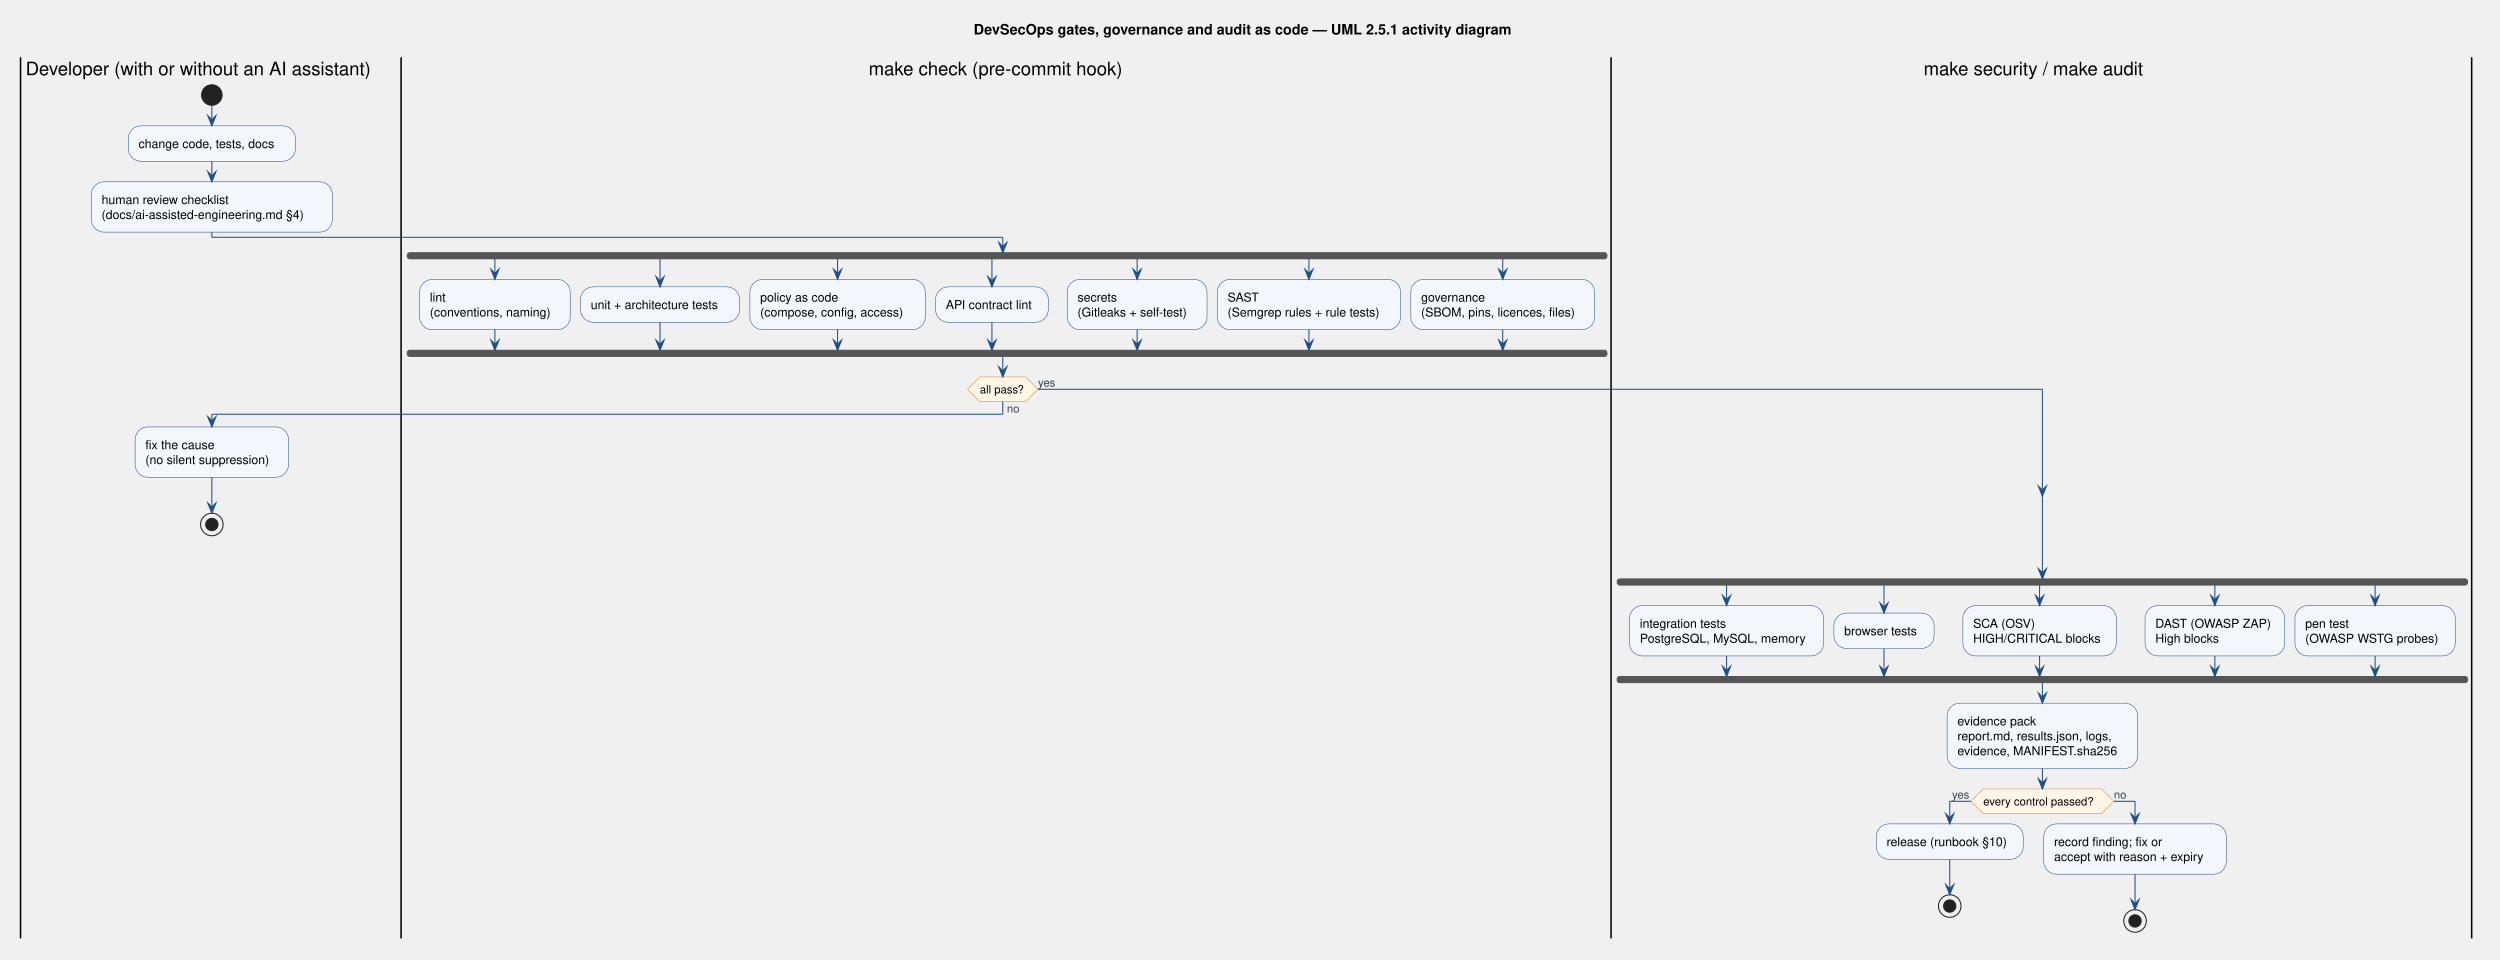
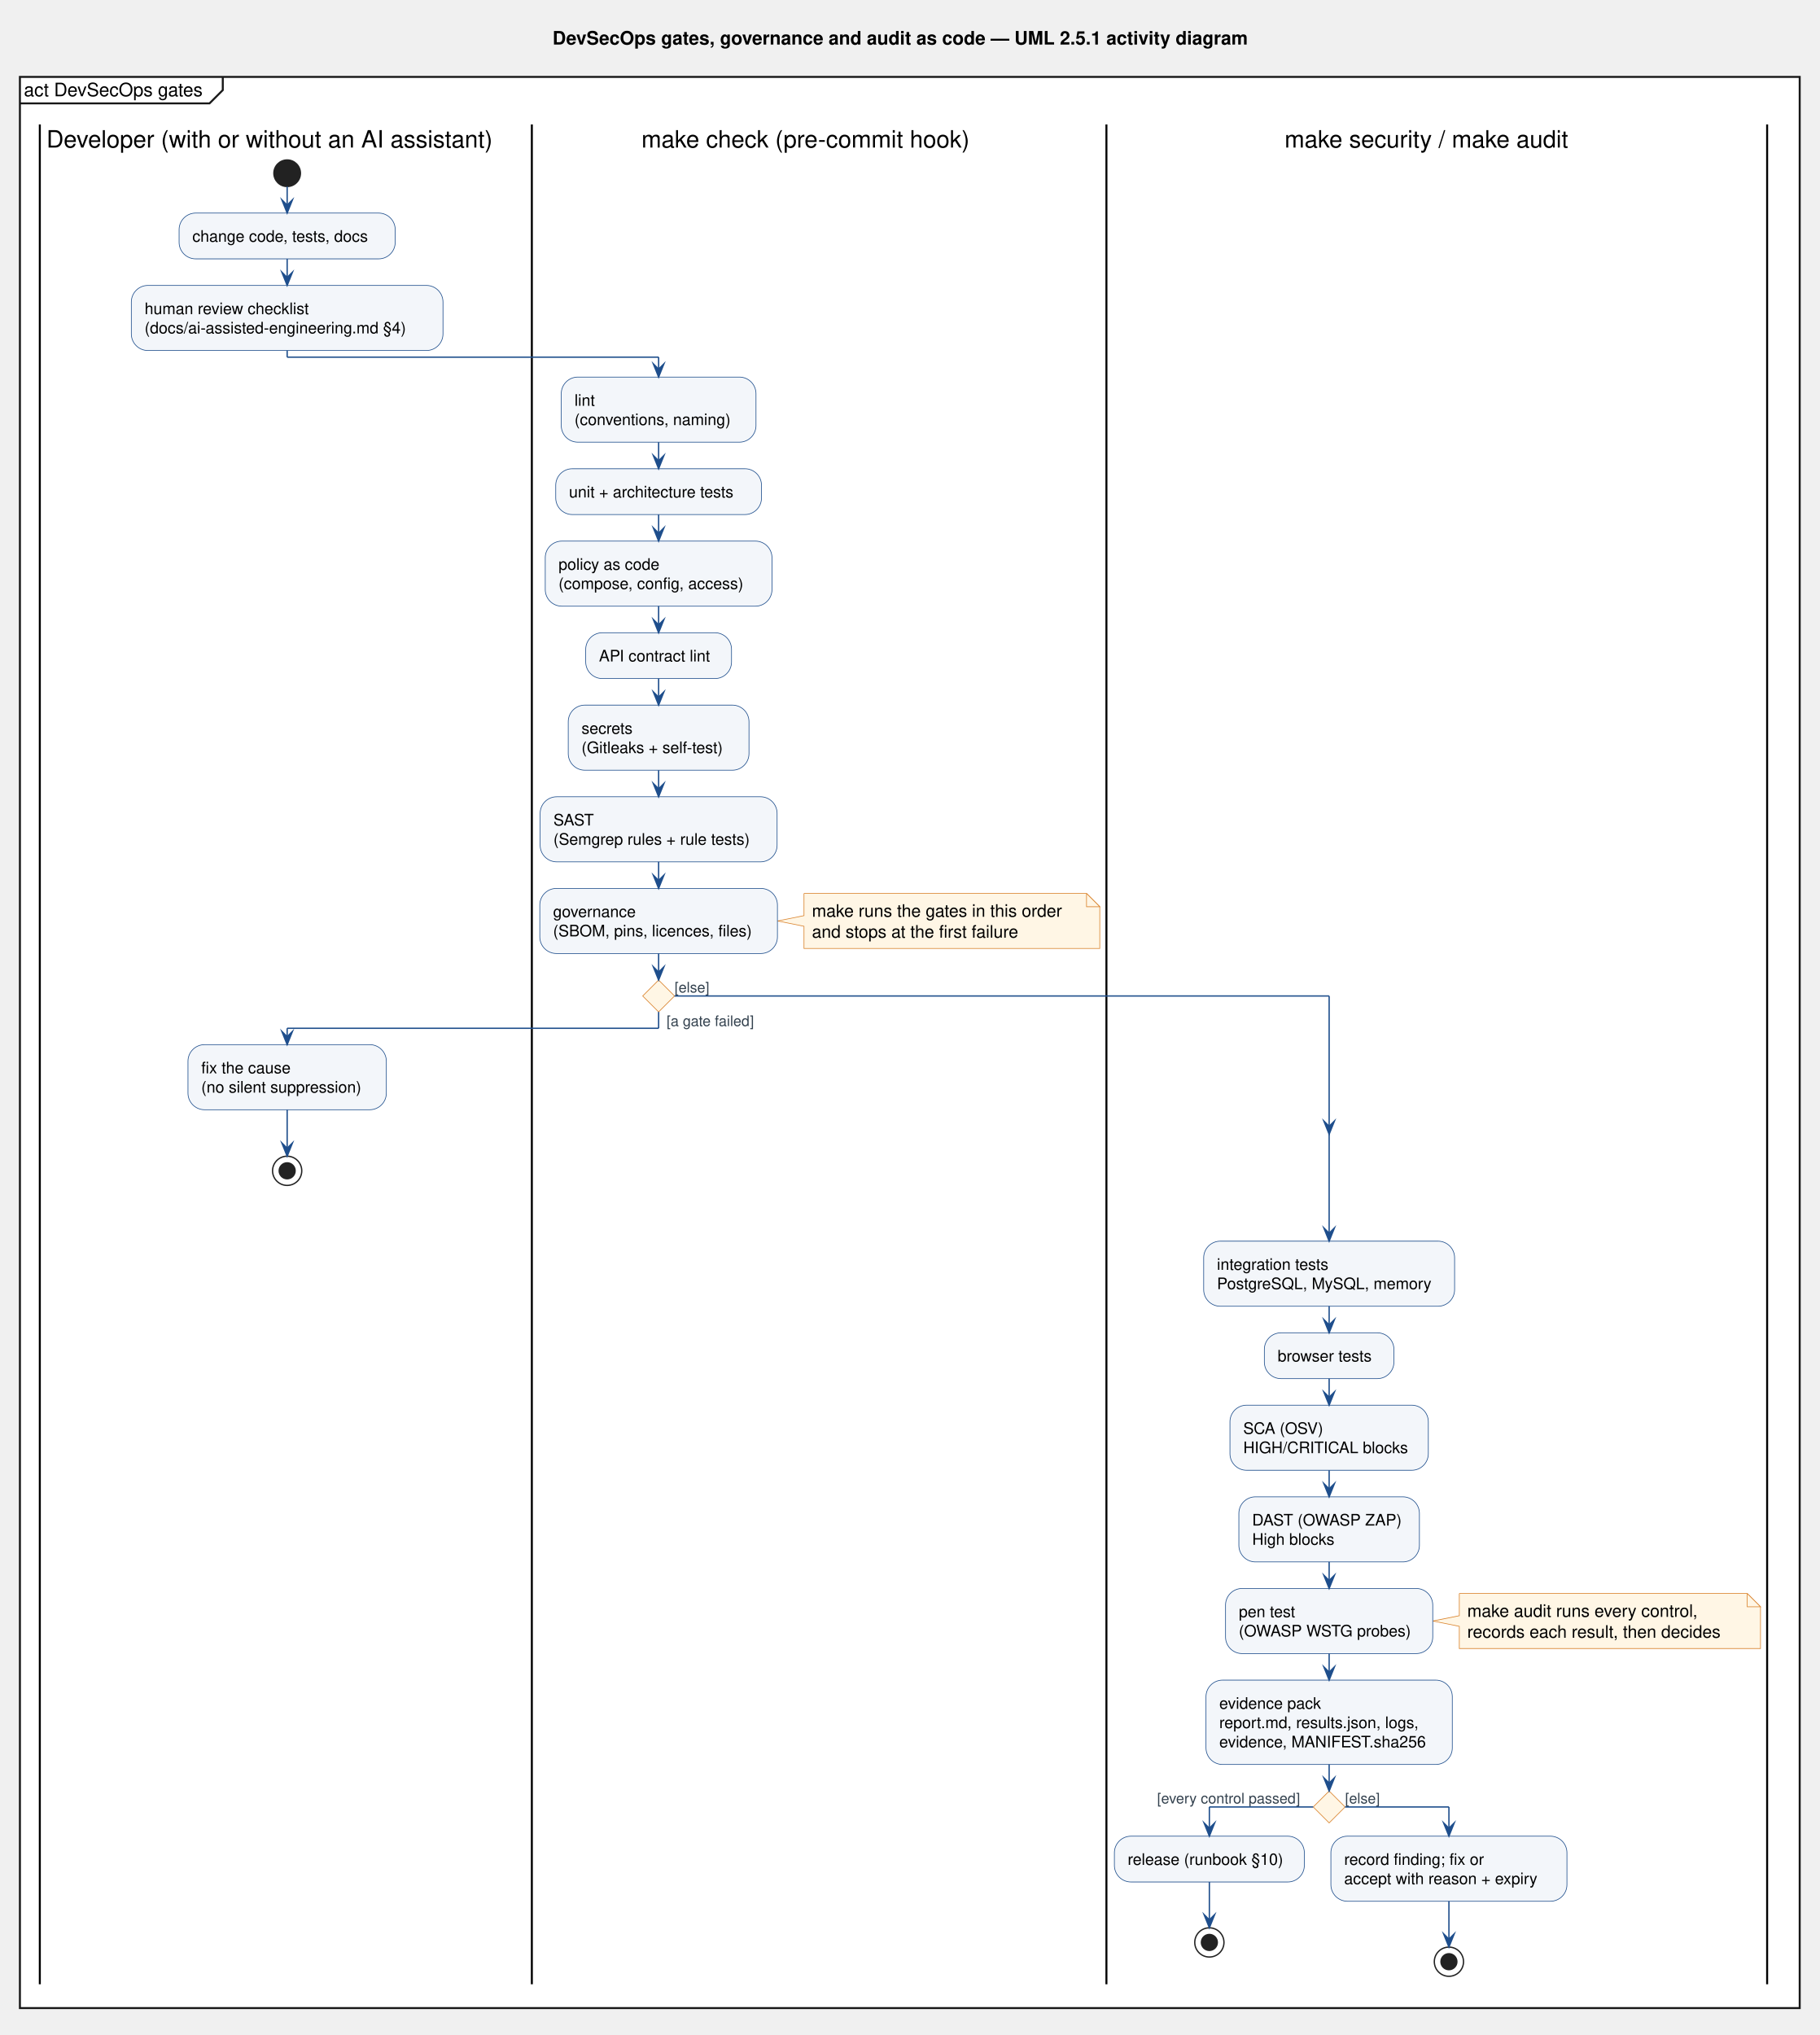
- <svg xmlns="http://www.w3.org/2000/svg" version="1.1" data-diagram-type="ACTIVITY" style="width:2435px;height:935px;background:#FFFFFF;" width="2435px" height="935px" viewBox="0 0 2435 935" zoomAndPan="magnify" preserveAspectRatio="none" contentStyleType="text/css">
+ <svg xmlns="http://www.w3.org/2000/svg" version="1.1" data-diagram-type="ACTIVITY" style="width:1371px;height:1533px;background:#FFFFFF;" width="1371px" height="1533px" viewBox="0 0 1371 1533" zoomAndPan="magnify" preserveAspectRatio="none" contentStyleType="text/css">
  <defs />
  <g font-family="sans-serif" lengthAdjust="spacing">
-     <g class="title" data-source-line="6">
-       <text x="948.326" y="33.563" fill="#000" font-size="14" textLength="537.277" font-weight="700" font-family="Helvetica">DevSecOps gates, governance and audit as code — UML 2.5.1 activity diagram</text>
+     <g class="title" data-source-line="7">
+       <text x="416.271" y="33.563" fill="#000" font-size="14" textLength="537.277" font-weight="700" font-family="Helvetica">DevSecOps gates, governance and audit as code — UML 2.5.1 activity diagram</text>
    </g>
-     <rect x="20" y="55.781" width="2388.93" height="21.779" fill="none" style="stroke:none;" />
-     <ellipse cx="206.334" cy="92.561" rx="10" ry="10" fill="#222" style="stroke:#222;stroke-width:1;" />
-     <rect x="124.926" y="122.561" width="162.816" height="34.52" fill="#F3F6FA" style="stroke:#1E4E8C;stroke-width:0.5;" rx="12.5" ry="12.5" />
-     <text x="134.926" y="144.186" fill="#000" font-size="12" textLength="142.816" font-family="Helvetica">change code, tests, docs</text>
-     <rect x="88.935" y="177.08" width="234.799" height="49.039" fill="#F3F6FA" style="stroke:#1E4E8C;stroke-width:0.5;" rx="12.5" ry="12.5" />
-     <text x="98.935" y="198.705" fill="#000" font-size="12" textLength="133.723" font-family="Helvetica">human review checklist</text>
-     <text x="98.935" y="213.225" fill="#000" font-size="12" textLength="214.799" font-family="Helvetica">(docs/ai-assisted-engineering.md §4)</text>
-     <rect x="131.611" y="415.813" width="149.445" height="49.039" fill="#F3F6FA" style="stroke:#1E4E8C;stroke-width:0.5;" rx="12.5" ry="12.5" />
-     <text x="141.611" y="437.438" fill="#000" font-size="12" textLength="72.686" font-family="Helvetica">fix the cause</text>
-     <text x="141.611" y="451.958" fill="#000" font-size="12" textLength="129.445" font-family="Helvetica">(no silent suppression)</text>
-     <ellipse cx="206.334" cy="510.852" rx="11" ry="11" fill="none" style="stroke:#222;stroke-width:1;" />
-     <ellipse cx="206.334" cy="510.852" rx="6" ry="6" fill="#222" style="stroke:#222;stroke-width:1;" />
-     <line x1="20" y1="55.781" x2="20" y2="914.008" style="stroke:#000;stroke-width:1.5;" />
-     <rect x="396.668" y="246.119" width="1168.5" height="6" fill="#555" style="stroke:#555;stroke-width:1;" rx="2.5" ry="2.5" />
-     <rect x="408.668" y="272.119" width="146.703" height="49.039" fill="#F3F6FA" style="stroke:#1E4E8C;stroke-width:0.5;" rx="12.5" ry="12.5" />
-     <text x="418.668" y="293.744" fill="#000" font-size="12" textLength="16.828" font-family="Helvetica">lint</text>
-     <text x="418.668" y="308.264" fill="#000" font-size="12" textLength="126.703" font-family="Helvetica">(conventions, naming)</text>
-     <rect x="565.371" y="279.379" width="155.023" height="34.52" fill="#F3F6FA" style="stroke:#1E4E8C;stroke-width:0.5;" rx="12.5" ry="12.5" />
-     <text x="575.371" y="301.004" fill="#000" font-size="12" textLength="135.023" font-family="Helvetica">unit + architecture tests</text>
-     <rect x="730.395" y="272.119" width="170.814" height="49.039" fill="#F3F6FA" style="stroke:#1E4E8C;stroke-width:0.5;" rx="12.5" ry="12.5" />
-     <text x="740.395" y="293.744" fill="#000" font-size="12" textLength="82.172" font-family="Helvetica">policy as code</text>
-     <text x="740.395" y="308.264" fill="#000" font-size="12" textLength="150.814" font-family="Helvetica">(compose, config, access)</text>
-     <rect x="911.209" y="279.379" width="109.848" height="34.52" fill="#F3F6FA" style="stroke:#1E4E8C;stroke-width:0.5;" rx="12.5" ry="12.5" />
-     <text x="921.209" y="301.004" fill="#000" font-size="12" textLength="89.848" font-family="Helvetica">API contract lint</text>
-     <rect x="1039.481" y="272.119" width="136.168" height="49.039" fill="#F3F6FA" style="stroke:#1E4E8C;stroke-width:0.5;" rx="12.5" ry="12.5" />
-     <text x="1049.481" y="293.744" fill="#000" font-size="12" textLength="41.959" font-family="Helvetica">secrets</text>
-     <text x="1049.481" y="308.264" fill="#000" font-size="12" textLength="116.168" font-family="Helvetica">(Gitleaks + self-test)</text>
-     <rect x="1185.649" y="272.119" width="178.502" height="49.039" fill="#F3F6FA" style="stroke:#1E4E8C;stroke-width:0.5;" rx="12.5" ry="12.5" />
-     <text x="1195.649" y="293.744" fill="#000" font-size="12" textLength="31.424" font-family="Helvetica">SAST</text>
-     <text x="1195.649" y="308.264" fill="#000" font-size="12" textLength="158.502" font-family="Helvetica">(Semgrep rules + rule tests)</text>
-     <rect x="1374.151" y="272.119" width="179.018" height="49.039" fill="#F3F6FA" style="stroke:#1E4E8C;stroke-width:0.5;" rx="12.5" ry="12.5" />
-     <text x="1384.151" y="293.744" fill="#000" font-size="12" textLength="67.582" font-family="Helvetica">governance</text>
-     <text x="1384.151" y="308.264" fill="#000" font-size="12" textLength="159.018" font-family="Helvetica">(SBOM, pins, licences, files)</text>
-     <rect x="396.668" y="341.158" width="1168.5" height="6" fill="#555" style="stroke:#555;stroke-width:1;" rx="2.5" ry="2.5" />
-     <polygon points="954.333,367.158,999.079,367.158,1011.079,379.158,999.079,391.158,954.333,391.158,942.333,379.158,954.333,367.158" fill="#FFF6E5" style="stroke:#D9822B;stroke-width:0.5;stroke-linejoin:miter;stroke-miterlimit:10;" />
-     <text x="980.706" y="401.814" fill="#33414E" font-size="11" textLength="13.095" font-family="Helvetica">no</text>
-     <text x="954.333" y="383.16" fill="#000" font-size="11" textLength="44.747" font-family="Helvetica">all pass?</text>
-     <text x="1011.079" y="376.505" fill="#33414E" font-size="11" textLength="18.401" font-family="Helvetica">yes</text>
-     <line x1="390.668" y1="55.781" x2="390.668" y2="914.008" style="stroke:#000;stroke-width:1.5;" />
-     <rect x="1575.168" y="563.852" width="828.23" height="6" fill="#555" style="stroke:#555;stroke-width:1;" rx="2.5" ry="2.5" />
-     <rect x="1587.168" y="589.852" width="189.037" height="49.039" fill="#F3F6FA" style="stroke:#1E4E8C;stroke-width:0.5;" rx="12.5" ry="12.5" />
-     <text x="1597.168" y="611.477" fill="#000" font-size="12" textLength="91.541" font-family="Helvetica">integration tests</text>
-     <text x="1597.168" y="625.997" fill="#000" font-size="12" textLength="169.037" font-family="Helvetica">PostgreSQL, MySQL, memory</text>
-     <rect x="1786.205" y="597.112" width="97.619" height="34.52" fill="#F3F6FA" style="stroke:#1E4E8C;stroke-width:0.5;" rx="12.5" ry="12.5" />
-     <text x="1796.205" y="618.737" fill="#000" font-size="12" textLength="77.619" font-family="Helvetica">browser tests</text>
-     <rect x="1911.824" y="589.852" width="149.445" height="49.039" fill="#F3F6FA" style="stroke:#1E4E8C;stroke-width:0.5;" rx="12.5" ry="12.5" />
-     <text x="1921.824" y="611.477" fill="#000" font-size="12" textLength="62.027" font-family="Helvetica">SCA (OSV)</text>
-     <text x="1921.824" y="625.997" fill="#000" font-size="12" textLength="129.445" font-family="Helvetica">HIGH/CRITICAL blocks</text>
-     <rect x="2089.27" y="589.852" width="136.021" height="49.039" fill="#F3F6FA" style="stroke:#1E4E8C;stroke-width:0.5;" rx="12.5" ry="12.5" />
-     <text x="2099.27" y="611.477" fill="#000" font-size="12" textLength="116.021" font-family="Helvetica">DAST (OWASP ZAP)</text>
-     <text x="2099.27" y="625.997" fill="#000" font-size="12" textLength="66.879" font-family="Helvetica">High blocks</text>
-     <rect x="2235.291" y="589.852" width="156.107" height="49.039" fill="#F3F6FA" style="stroke:#1E4E8C;stroke-width:0.5;" rx="12.5" ry="12.5" />
-     <text x="2245.291" y="611.477" fill="#000" font-size="12" textLength="45.99" font-family="Helvetica">pen test</text>
-     <text x="2245.291" y="625.997" fill="#000" font-size="12" textLength="136.107" font-family="Helvetica">(OWASP WSTG probes)</text>
-     <rect x="1575.168" y="658.891" width="828.23" height="6" fill="#555" style="stroke:#555;stroke-width:1;" rx="2.5" ry="2.5" />
-     <rect x="1896.499" y="684.891" width="185.568" height="63.559" fill="#F3F6FA" style="stroke:#1E4E8C;stroke-width:0.5;" rx="12.5" ry="12.5" />
-     <text x="1906.499" y="706.516" fill="#000" font-size="12" textLength="82.834" font-family="Helvetica">evidence pack</text>
-     <text x="1906.499" y="721.036" fill="#000" font-size="12" textLength="161.824" font-family="Helvetica">report.md, results.json, logs,</text>
-     <text x="1906.499" y="735.555" fill="#000" font-size="12" textLength="165.568" font-family="Helvetica">evidence, MANIFEST.sha256</text>
-     <polygon points="1931.687,768.45,2046.88,768.45,2058.88,780.45,2046.88,792.45,1931.687,792.45,1919.687,780.45,1931.687,768.45" fill="#FFF6E5" style="stroke:#D9822B;stroke-width:0.5;stroke-linejoin:miter;stroke-miterlimit:10;" />
-     <text x="1931.687" y="784.451" fill="#000" font-size="11" textLength="115.194" font-family="Helvetica">every control passed?</text>
-     <text x="1901.285" y="777.796" fill="#33414E" font-size="11" textLength="18.401" font-family="Helvetica">yes</text>
-     <text x="2058.88" y="777.796" fill="#33414E" font-size="11" textLength="13.095" font-family="Helvetica">no</text>
-     <rect x="1827.494" y="802.45" width="143.105" height="34.52" fill="#F3F6FA" style="stroke:#1E4E8C;stroke-width:0.5;" rx="12.5" ry="12.5" />
-     <text x="1837.494" y="824.075" fill="#000" font-size="12" textLength="123.105" font-family="Helvetica">release (runbook §10)</text>
-     <ellipse cx="1899.047" cy="882.489" rx="11" ry="11" fill="none" style="stroke:#222;stroke-width:1;" />
-     <ellipse cx="1899.047" cy="882.489" rx="6" ry="6" fill="#222" style="stroke:#222;stroke-width:1;" />
-     <rect x="1990.6" y="802.45" width="177.84" height="49.039" fill="#F3F6FA" style="stroke:#1E4E8C;stroke-width:0.5;" rx="12.5" ry="12.5" />
-     <text x="2000.6" y="824.075" fill="#000" font-size="12" textLength="115.928" font-family="Helvetica">record finding; fix or</text>
-     <text x="2000.6" y="838.594" fill="#000" font-size="12" textLength="157.84" font-family="Helvetica">accept with reason + expiry</text>
-     <ellipse cx="2079.52" cy="897.008" rx="11" ry="11" fill="none" style="stroke:#222;stroke-width:1;" />
-     <ellipse cx="2079.52" cy="897.008" rx="6" ry="6" fill="#222" style="stroke:#222;stroke-width:1;" />
-     <line x1="1569.168" y1="55.781" x2="1569.168" y2="914.008" style="stroke:#000;stroke-width:1.5;" />
-     <line x1="2407.399" y1="55.781" x2="2407.399" y2="914.008" style="stroke:#000;stroke-width:1.5;" />
-     <line x1="206.334" y1="102.561" x2="206.334" y2="122.561" style="stroke:#1E4E8C;stroke-width:1;" />
-     <polygon points="202.334,112.561,206.334,122.561,210.334,112.561,206.334,116.561" fill="#1E4E8C" style="stroke:#1E4E8C;stroke-width:1;stroke-linejoin:miter;stroke-miterlimit:10;" />
-     <line x1="206.334" y1="157.08" x2="206.334" y2="177.08" style="stroke:#1E4E8C;stroke-width:1;" />
-     <polygon points="202.334,167.08,206.334,177.08,210.334,167.08,206.334,171.08" fill="#1E4E8C" style="stroke:#1E4E8C;stroke-width:1;stroke-linejoin:miter;stroke-miterlimit:10;" />
-     <line x1="206.334" y1="464.852" x2="206.334" y2="499.852" style="stroke:#1E4E8C;stroke-width:1;" />
-     <polygon points="202.334,489.852,206.334,499.852,210.334,489.852,206.334,493.852" fill="#1E4E8C" style="stroke:#1E4E8C;stroke-width:1;stroke-linejoin:miter;stroke-miterlimit:10;" />
-     <line x1="482.02" y1="252.119" x2="482.02" y2="272.119" style="stroke:#1E4E8C;stroke-width:1;" />
-     <polygon points="478.02,262.119,482.02,272.119,486.02,262.119,482.02,266.119" fill="#1E4E8C" style="stroke:#1E4E8C;stroke-width:1;stroke-linejoin:miter;stroke-miterlimit:10;" />
-     <line x1="642.883" y1="252.119" x2="642.883" y2="279.379" style="stroke:#1E4E8C;stroke-width:1;" />
-     <polygon points="638.883,269.379,642.883,279.379,646.883,269.379,642.883,273.379" fill="#1E4E8C" style="stroke:#1E4E8C;stroke-width:1;stroke-linejoin:miter;stroke-miterlimit:10;" />
-     <line x1="815.802" y1="252.119" x2="815.802" y2="272.119" style="stroke:#1E4E8C;stroke-width:1;" />
-     <polygon points="811.802,262.119,815.802,272.119,819.802,262.119,815.802,266.119" fill="#1E4E8C" style="stroke:#1E4E8C;stroke-width:1;stroke-linejoin:miter;stroke-miterlimit:10;" />
-     <line x1="966.133" y1="252.119" x2="966.133" y2="279.379" style="stroke:#1E4E8C;stroke-width:1;" />
-     <polygon points="962.133,269.379,966.133,279.379,970.133,269.379,966.133,273.379" fill="#1E4E8C" style="stroke:#1E4E8C;stroke-width:1;stroke-linejoin:miter;stroke-miterlimit:10;" />
-     <line x1="1107.565" y1="252.119" x2="1107.565" y2="272.119" style="stroke:#1E4E8C;stroke-width:1;" />
-     <polygon points="1103.565,262.119,1107.565,272.119,1111.565,262.119,1107.565,266.119" fill="#1E4E8C" style="stroke:#1E4E8C;stroke-width:1;stroke-linejoin:miter;stroke-miterlimit:10;" />
-     <line x1="1274.9" y1="252.119" x2="1274.9" y2="272.119" style="stroke:#1E4E8C;stroke-width:1;" />
-     <polygon points="1270.9,262.119,1274.9,272.119,1278.9,262.119,1274.9,266.119" fill="#1E4E8C" style="stroke:#1E4E8C;stroke-width:1;stroke-linejoin:miter;stroke-miterlimit:10;" />
-     <line x1="1463.659" y1="252.119" x2="1463.659" y2="272.119" style="stroke:#1E4E8C;stroke-width:1;" />
-     <polygon points="1459.659,262.119,1463.659,272.119,1467.659,262.119,1463.659,266.119" fill="#1E4E8C" style="stroke:#1E4E8C;stroke-width:1;stroke-linejoin:miter;stroke-miterlimit:10;" />
-     <line x1="482.02" y1="321.158" x2="482.02" y2="341.158" style="stroke:#1E4E8C;stroke-width:1;" />
-     <polygon points="478.02,331.158,482.02,341.158,486.02,331.158,482.02,335.158" fill="#1E4E8C" style="stroke:#1E4E8C;stroke-width:1;stroke-linejoin:miter;stroke-miterlimit:10;" />
-     <line x1="642.883" y1="313.898" x2="642.883" y2="341.158" style="stroke:#1E4E8C;stroke-width:1;" />
-     <polygon points="638.883,331.158,642.883,341.158,646.883,331.158,642.883,335.158" fill="#1E4E8C" style="stroke:#1E4E8C;stroke-width:1;stroke-linejoin:miter;stroke-miterlimit:10;" />
-     <line x1="815.802" y1="321.158" x2="815.802" y2="341.158" style="stroke:#1E4E8C;stroke-width:1;" />
-     <polygon points="811.802,331.158,815.802,341.158,819.802,331.158,815.802,335.158" fill="#1E4E8C" style="stroke:#1E4E8C;stroke-width:1;stroke-linejoin:miter;stroke-miterlimit:10;" />
-     <line x1="966.133" y1="313.898" x2="966.133" y2="341.158" style="stroke:#1E4E8C;stroke-width:1;" />
-     <polygon points="962.133,331.158,966.133,341.158,970.133,331.158,966.133,335.158" fill="#1E4E8C" style="stroke:#1E4E8C;stroke-width:1;stroke-linejoin:miter;stroke-miterlimit:10;" />
-     <line x1="1107.565" y1="321.158" x2="1107.565" y2="341.158" style="stroke:#1E4E8C;stroke-width:1;" />
-     <polygon points="1103.565,331.158,1107.565,341.158,1111.565,331.158,1107.565,335.158" fill="#1E4E8C" style="stroke:#1E4E8C;stroke-width:1;stroke-linejoin:miter;stroke-miterlimit:10;" />
-     <line x1="1274.9" y1="321.158" x2="1274.9" y2="341.158" style="stroke:#1E4E8C;stroke-width:1;" />
-     <polygon points="1270.9,331.158,1274.9,341.158,1278.9,331.158,1274.9,335.158" fill="#1E4E8C" style="stroke:#1E4E8C;stroke-width:1;stroke-linejoin:miter;stroke-miterlimit:10;" />
-     <line x1="1463.659" y1="321.158" x2="1463.659" y2="341.158" style="stroke:#1E4E8C;stroke-width:1;" />
-     <polygon points="1459.659,331.158,1463.659,341.158,1467.659,331.158,1463.659,335.158" fill="#1E4E8C" style="stroke:#1E4E8C;stroke-width:1;stroke-linejoin:miter;stroke-miterlimit:10;" />
-     <line x1="1011.079" y1="379.158" x2="1989.283" y2="379.158" style="stroke:#1E4E8C;stroke-width:1;" />
-     <polygon points="1985.283,473.333,1989.283,483.333,1993.283,473.333,1989.283,477.333" fill="#1E4E8C" style="stroke:#1E4E8C;stroke-width:1;stroke-linejoin:miter;stroke-miterlimit:10;" />
-     <line x1="1989.283" y1="379.158" x2="1989.283" y2="563.852" style="stroke:#1E4E8C;stroke-width:1;" />
-     <polygon points="1985.283,553.852,1989.283,563.852,1993.283,553.852,1989.283,557.852" fill="#1E4E8C" style="stroke:#1E4E8C;stroke-width:1;stroke-linejoin:miter;stroke-miterlimit:10;" />
-     <line x1="976.706" y1="347.158" x2="976.706" y2="367.158" style="stroke:#1E4E8C;stroke-width:1;" />
-     <polygon points="972.706,357.158,976.706,367.158,980.706,357.158,976.706,361.158" fill="#1E4E8C" style="stroke:#1E4E8C;stroke-width:1;stroke-linejoin:miter;stroke-miterlimit:10;" />
-     <line x1="1681.687" y1="569.852" x2="1681.687" y2="589.852" style="stroke:#1E4E8C;stroke-width:1;" />
-     <polygon points="1677.687,579.852,1681.687,589.852,1685.687,579.852,1681.687,583.852" fill="#1E4E8C" style="stroke:#1E4E8C;stroke-width:1;stroke-linejoin:miter;stroke-miterlimit:10;" />
-     <line x1="1835.015" y1="569.852" x2="1835.015" y2="597.112" style="stroke:#1E4E8C;stroke-width:1;" />
-     <polygon points="1831.015,587.112,1835.015,597.112,1839.015,587.112,1835.015,591.112" fill="#1E4E8C" style="stroke:#1E4E8C;stroke-width:1;stroke-linejoin:miter;stroke-miterlimit:10;" />
-     <line x1="1986.547" y1="569.852" x2="1986.547" y2="589.852" style="stroke:#1E4E8C;stroke-width:1;" />
-     <polygon points="1982.547,579.852,1986.547,589.852,1990.547,579.852,1986.547,583.852" fill="#1E4E8C" style="stroke:#1E4E8C;stroke-width:1;stroke-linejoin:miter;stroke-miterlimit:10;" />
-     <line x1="2157.281" y1="569.852" x2="2157.281" y2="589.852" style="stroke:#1E4E8C;stroke-width:1;" />
-     <polygon points="2153.281,579.852,2157.281,589.852,2161.281,579.852,2157.281,583.852" fill="#1E4E8C" style="stroke:#1E4E8C;stroke-width:1;stroke-linejoin:miter;stroke-miterlimit:10;" />
-     <line x1="2313.345" y1="569.852" x2="2313.345" y2="589.852" style="stroke:#1E4E8C;stroke-width:1;" />
-     <polygon points="2309.345,579.852,2313.345,589.852,2317.345,579.852,2313.345,583.852" fill="#1E4E8C" style="stroke:#1E4E8C;stroke-width:1;stroke-linejoin:miter;stroke-miterlimit:10;" />
-     <line x1="1681.687" y1="638.891" x2="1681.687" y2="658.891" style="stroke:#1E4E8C;stroke-width:1;" />
-     <polygon points="1677.687,648.891,1681.687,658.891,1685.687,648.891,1681.687,652.891" fill="#1E4E8C" style="stroke:#1E4E8C;stroke-width:1;stroke-linejoin:miter;stroke-miterlimit:10;" />
-     <line x1="1835.015" y1="631.631" x2="1835.015" y2="658.891" style="stroke:#1E4E8C;stroke-width:1;" />
-     <polygon points="1831.015,648.891,1835.015,658.891,1839.015,648.891,1835.015,652.891" fill="#1E4E8C" style="stroke:#1E4E8C;stroke-width:1;stroke-linejoin:miter;stroke-miterlimit:10;" />
-     <line x1="1986.547" y1="638.891" x2="1986.547" y2="658.891" style="stroke:#1E4E8C;stroke-width:1;" />
-     <polygon points="1982.547,648.891,1986.547,658.891,1990.547,648.891,1986.547,652.891" fill="#1E4E8C" style="stroke:#1E4E8C;stroke-width:1;stroke-linejoin:miter;stroke-miterlimit:10;" />
-     <line x1="2157.281" y1="638.891" x2="2157.281" y2="658.891" style="stroke:#1E4E8C;stroke-width:1;" />
-     <polygon points="2153.281,648.891,2157.281,658.891,2161.281,648.891,2157.281,652.891" fill="#1E4E8C" style="stroke:#1E4E8C;stroke-width:1;stroke-linejoin:miter;stroke-miterlimit:10;" />
-     <line x1="2313.345" y1="638.891" x2="2313.345" y2="658.891" style="stroke:#1E4E8C;stroke-width:1;" />
-     <polygon points="2309.345,648.891,2313.345,658.891,2317.345,648.891,2313.345,652.891" fill="#1E4E8C" style="stroke:#1E4E8C;stroke-width:1;stroke-linejoin:miter;stroke-miterlimit:10;" />
-     <line x1="1989.283" y1="664.891" x2="1989.283" y2="684.891" style="stroke:#1E4E8C;stroke-width:1;" />
-     <polygon points="1985.283,674.891,1989.283,684.891,1993.283,674.891,1989.283,678.891" fill="#1E4E8C" style="stroke:#1E4E8C;stroke-width:1;stroke-linejoin:miter;stroke-miterlimit:10;" />
-     <line x1="1899.047" y1="836.969" x2="1899.047" y2="871.489" style="stroke:#1E4E8C;stroke-width:1;" />
-     <polygon points="1895.047,861.489,1899.047,871.489,1903.047,861.489,1899.047,865.489" fill="#1E4E8C" style="stroke:#1E4E8C;stroke-width:1;stroke-linejoin:miter;stroke-miterlimit:10;" />
-     <line x1="2079.52" y1="851.489" x2="2079.52" y2="886.008" style="stroke:#1E4E8C;stroke-width:1;" />
-     <polygon points="2075.52,876.008,2079.52,886.008,2083.52,876.008,2079.52,880.008" fill="#1E4E8C" style="stroke:#1E4E8C;stroke-width:1;stroke-linejoin:miter;stroke-miterlimit:10;" />
-     <line x1="1919.687" y1="780.45" x2="1899.047" y2="780.45" style="stroke:#1E4E8C;stroke-width:1;" />
-     <line x1="1899.047" y1="780.45" x2="1899.047" y2="802.45" style="stroke:#1E4E8C;stroke-width:1;" />
-     <polygon points="1895.047,792.45,1899.047,802.45,1903.047,792.45,1899.047,796.45" fill="#1E4E8C" style="stroke:#1E4E8C;stroke-width:1;stroke-linejoin:miter;stroke-miterlimit:10;" />
-     <line x1="2058.88" y1="780.45" x2="2079.52" y2="780.45" style="stroke:#1E4E8C;stroke-width:1;" />
-     <line x1="2079.52" y1="780.45" x2="2079.52" y2="802.45" style="stroke:#1E4E8C;stroke-width:1;" />
-     <polygon points="2075.52,792.45,2079.52,802.45,2083.52,792.45,2079.52,796.45" fill="#1E4E8C" style="stroke:#1E4E8C;stroke-width:1;stroke-linejoin:miter;stroke-miterlimit:10;" />
-     <line x1="1989.283" y1="748.45" x2="1989.283" y2="768.45" style="stroke:#1E4E8C;stroke-width:1;" />
-     <polygon points="1985.283,758.45,1989.283,768.45,1993.283,758.45,1989.283,762.45" fill="#1E4E8C" style="stroke:#1E4E8C;stroke-width:1;stroke-linejoin:miter;stroke-miterlimit:10;" />
-     <line x1="206.334" y1="226.119" x2="206.334" y2="231.119" style="stroke:#1E4E8C;stroke-width:1;" />
-     <line x1="206.334" y1="231.119" x2="976.706" y2="231.119" style="stroke:#1E4E8C;stroke-width:1;" />
-     <line x1="976.706" y1="231.119" x2="976.706" y2="246.119" style="stroke:#1E4E8C;stroke-width:1;" />
-     <polygon points="972.706,236.119,976.706,246.119,980.706,236.119,976.706,240.119" fill="#1E4E8C" style="stroke:#1E4E8C;stroke-width:1;stroke-linejoin:miter;stroke-miterlimit:10;" />
-     <line x1="976.706" y1="391.158" x2="976.706" y2="403.486" style="stroke:#1E4E8C;stroke-width:1;" />
-     <line x1="976.706" y1="403.486" x2="206.334" y2="403.486" style="stroke:#1E4E8C;stroke-width:1;" />
-     <line x1="206.334" y1="403.486" x2="206.334" y2="415.813" style="stroke:#1E4E8C;stroke-width:1;" />
-     <polygon points="202.334,405.813,206.334,415.813,210.334,405.813,206.334,409.813" fill="#1E4E8C" style="stroke:#1E4E8C;stroke-width:1;stroke-linejoin:miter;stroke-miterlimit:10;" />
-     <text x="25" y="73.219" fill="#000" font-size="18" textLength="360.668" font-family="Helvetica">Developer (with or without an AI assistant)</text>
-     <text x="846.074" y="73.219" fill="#000" font-size="18" textLength="267.688" font-family="Helvetica">make check (pre-commit hook)</text>
-     <text x="1873.626" y="73.219" fill="#000" font-size="18" textLength="229.315" font-family="Helvetica">make security / make audit</text>
+     <rect x="15" y="57.939" width="1340.82" height="1454.78" fill="#FFF" style="stroke:#181818;stroke-width:1.5;" />
+     <path d="M167.837,57.939 L167.837,67.879 L157.837,77.879 L15,77.879" style="stroke:#181818;stroke-width:1.5;" fill="none" />
+     <text x="18" y="72.502" fill="#000" font-size="14" textLength="142.837" font-family="Helvetica">act DevSecOps gates</text>
+     <rect x="30" y="93.721" width="1302.82" height="21.779" fill="none" style="stroke:none;" />
+     <ellipse cx="216.334" cy="130.5" rx="10" ry="10" fill="#222" style="stroke:#222;stroke-width:1;" />
+     <rect x="134.926" y="160.5" width="162.816" height="34.52" fill="#F3F6FA" style="stroke:#1E4E8C;stroke-width:0.5;" rx="12.5" ry="12.5" />
+     <text x="144.926" y="182.125" fill="#000" font-size="12" textLength="142.816" font-family="Helvetica">change code, tests, docs</text>
+     <rect x="98.935" y="215.02" width="234.799" height="49.039" fill="#F3F6FA" style="stroke:#1E4E8C;stroke-width:0.5;" rx="12.5" ry="12.5" />
+     <text x="108.935" y="236.645" fill="#000" font-size="12" textLength="133.723" font-family="Helvetica">human review checklist</text>
+     <text x="108.935" y="251.164" fill="#000" font-size="12" textLength="214.799" font-family="Helvetica">(docs/ai-assisted-engineering.md §4)</text>
+     <rect x="141.611" y="786.948" width="149.445" height="49.039" fill="#F3F6FA" style="stroke:#1E4E8C;stroke-width:0.5;" rx="12.5" ry="12.5" />
+     <text x="151.611" y="808.573" fill="#000" font-size="12" textLength="72.686" font-family="Helvetica">fix the cause</text>
+     <text x="151.611" y="823.092" fill="#000" font-size="12" textLength="129.445" font-family="Helvetica">(no silent suppression)</text>
+     <ellipse cx="216.334" cy="881.987" rx="11" ry="11" fill="none" style="stroke:#222;stroke-width:1;" />
+     <ellipse cx="216.334" cy="881.987" rx="6" ry="6" fill="#222" style="stroke:#222;stroke-width:1;" />
+     <line x1="30" y1="93.721" x2="30" y2="1494.78" style="stroke:#000;stroke-width:1.5;" />
+     <rect x="422.825" y="284.059" width="146.703" height="49.039" fill="#F3F6FA" style="stroke:#1E4E8C;stroke-width:0.5;" rx="12.5" ry="12.5" />
+     <text x="432.825" y="305.684" fill="#000" font-size="12" textLength="16.828" font-family="Helvetica">lint</text>
+     <text x="432.825" y="320.203" fill="#000" font-size="12" textLength="126.703" font-family="Helvetica">(conventions, naming)</text>
+     <rect x="418.665" y="353.098" width="155.023" height="34.52" fill="#F3F6FA" style="stroke:#1E4E8C;stroke-width:0.5;" rx="12.5" ry="12.5" />
+     <text x="428.665" y="374.723" fill="#000" font-size="12" textLength="135.023" font-family="Helvetica">unit + architecture tests</text>
+     <rect x="410.77" y="407.617" width="170.814" height="49.039" fill="#F3F6FA" style="stroke:#1E4E8C;stroke-width:0.5;" rx="12.5" ry="12.5" />
+     <text x="420.77" y="429.242" fill="#000" font-size="12" textLength="82.172" font-family="Helvetica">policy as code</text>
+     <text x="420.77" y="443.762" fill="#000" font-size="12" textLength="150.814" font-family="Helvetica">(compose, config, access)</text>
+     <rect x="441.253" y="476.656" width="109.848" height="34.52" fill="#F3F6FA" style="stroke:#1E4E8C;stroke-width:0.5;" rx="12.5" ry="12.5" />
+     <text x="451.253" y="498.281" fill="#000" font-size="12" textLength="89.848" font-family="Helvetica">API contract lint</text>
+     <rect x="428.093" y="531.176" width="136.168" height="49.039" fill="#F3F6FA" style="stroke:#1E4E8C;stroke-width:0.5;" rx="12.5" ry="12.5" />
+     <text x="438.093" y="552.801" fill="#000" font-size="12" textLength="41.959" font-family="Helvetica">secrets</text>
+     <text x="438.093" y="567.32" fill="#000" font-size="12" textLength="116.168" font-family="Helvetica">(Gitleaks + self-test)</text>
+     <rect x="406.926" y="600.215" width="178.502" height="49.039" fill="#F3F6FA" style="stroke:#1E4E8C;stroke-width:0.5;" rx="12.5" ry="12.5" />
+     <text x="416.926" y="621.84" fill="#000" font-size="12" textLength="31.424" font-family="Helvetica">SAST</text>
+     <text x="416.926" y="636.359" fill="#000" font-size="12" textLength="158.502" font-family="Helvetica">(Semgrep rules + rule tests)</text>
+     <path d="M605.686,673.044 L605.686,689.773 L585.686,693.773 L605.686,697.773 L605.686,714.503 A0,0 0 0 0 605.686,714.503 L828.535,714.503 A0,0 0 0 0 828.535,714.503 L828.535,683.044 L818.535,673.044 L605.686,673.044 A0,0 0 0 0 605.686,673.044" style="stroke:#D9822B;stroke-width:0.5;" fill="#FFF6E5" />
+     <path d="M818.535,673.044 L818.535,683.044 L828.535,683.044 L818.535,673.044" style="stroke:#D9822B;stroke-width:0.5;" fill="#FFF6E5" />
+     <text x="611.686" y="690.638" fill="#000" font-size="13" textLength="201.849" font-family="Helvetica">make runs the gates in this order</text>
+     <text x="611.686" y="706.367" fill="#000" font-size="13" textLength="168.562" font-family="Helvetica">and stops at the first failure</text>
+     <rect x="406.668" y="669.254" width="179.018" height="49.039" fill="#F3F6FA" style="stroke:#1E4E8C;stroke-width:0.5;" rx="12.5" ry="12.5" />
+     <text x="416.668" y="690.879" fill="#000" font-size="12" textLength="67.582" font-family="Helvetica">governance</text>
+     <text x="416.668" y="705.398" fill="#000" font-size="12" textLength="159.018" font-family="Helvetica">(SBOM, pins, licences, files)</text>
+     <polygon points="496.177,738.293,508.177,750.293,496.177,762.293,484.177,750.293,496.177,738.293" fill="#FFF6E5" style="stroke:#D9822B;stroke-width:0.5;stroke-linejoin:miter;stroke-miterlimit:10;" />
+     <text x="502.177" y="772.949" fill="#33414E" font-size="11" textLength="72.048" font-family="Helvetica">[a gate failed]</text>
+     <text x="508.177" y="747.64" fill="#33414E" font-size="11" textLength="29.321" font-family="Helvetica">[else]</text>
+     <line x1="400.668" y1="93.721" x2="400.668" y2="1494.78" style="stroke:#000;stroke-width:1.5;" />
+     <rect x="906.805" y="934.987" width="189.037" height="49.039" fill="#F3F6FA" style="stroke:#1E4E8C;stroke-width:0.5;" rx="12.5" ry="12.5" />
+     <text x="916.805" y="956.612" fill="#000" font-size="12" textLength="91.541" font-family="Helvetica">integration tests</text>
+     <text x="916.805" y="971.131" fill="#000" font-size="12" textLength="169.037" font-family="Helvetica">PostgreSQL, MySQL, memory</text>
+     <rect x="952.514" y="1004.026" width="97.619" height="34.52" fill="#F3F6FA" style="stroke:#1E4E8C;stroke-width:0.5;" rx="12.5" ry="12.5" />
+     <text x="962.514" y="1025.651" fill="#000" font-size="12" textLength="77.619" font-family="Helvetica">browser tests</text>
+     <rect x="926.601" y="1058.545" width="149.445" height="49.039" fill="#F3F6FA" style="stroke:#1E4E8C;stroke-width:0.5;" rx="12.5" ry="12.5" />
+     <text x="936.601" y="1080.17" fill="#000" font-size="12" textLength="62.027" font-family="Helvetica">SCA (OSV)</text>
+     <text x="936.601" y="1094.69" fill="#000" font-size="12" textLength="129.445" font-family="Helvetica">HIGH/CRITICAL blocks</text>
+     <rect x="933.313" y="1127.584" width="136.021" height="49.039" fill="#F3F6FA" style="stroke:#1E4E8C;stroke-width:0.5;" rx="12.5" ry="12.5" />
+     <text x="943.313" y="1149.209" fill="#000" font-size="12" textLength="116.021" font-family="Helvetica">DAST (OWASP ZAP)</text>
+     <text x="943.313" y="1163.729" fill="#000" font-size="12" textLength="66.879" font-family="Helvetica">High blocks</text>
+     <path d="M1099.377,1200.414 L1099.377,1217.143 L1079.377,1221.143 L1099.377,1225.143 L1099.377,1241.873 A0,0 0 0 0 1099.377,1241.873 L1326.289,1241.873 A0,0 0 0 0 1326.289,1241.873 L1326.289,1210.414 L1316.289,1200.414 L1099.377,1200.414 A0,0 0 0 0 1099.377,1200.414" style="stroke:#D9822B;stroke-width:0.5;" fill="#FFF6E5" />
+     <path d="M1316.289,1200.414 L1316.289,1210.414 L1326.289,1210.414 L1316.289,1200.414" style="stroke:#D9822B;stroke-width:0.5;" fill="#FFF6E5" />
+     <text x="1105.377" y="1218.007" fill="#000" font-size="13" textLength="186.9" font-family="Helvetica">make audit runs every control,</text>
+     <text x="1105.377" y="1233.737" fill="#000" font-size="13" textLength="205.912" font-family="Helvetica">records each result, then decides</text>
+     <rect x="923.27" y="1196.624" width="156.107" height="49.039" fill="#F3F6FA" style="stroke:#1E4E8C;stroke-width:0.5;" rx="12.5" ry="12.5" />
+     <text x="933.27" y="1218.249" fill="#000" font-size="12" textLength="45.99" font-family="Helvetica">pen test</text>
+     <text x="933.27" y="1232.768" fill="#000" font-size="12" textLength="136.107" font-family="Helvetica">(OWASP WSTG probes)</text>
+     <rect x="908.54" y="1265.663" width="185.568" height="63.559" fill="#F3F6FA" style="stroke:#1E4E8C;stroke-width:0.5;" rx="12.5" ry="12.5" />
+     <text x="918.54" y="1287.288" fill="#000" font-size="12" textLength="82.834" font-family="Helvetica">evidence pack</text>
+     <text x="918.54" y="1301.807" fill="#000" font-size="12" textLength="161.824" font-family="Helvetica">report.md, results.json, logs,</text>
+     <text x="918.54" y="1316.327" fill="#000" font-size="12" textLength="165.568" font-family="Helvetica">evidence, MANIFEST.sha256</text>
+     <polygon points="1001.324,1349.221,1013.324,1361.221,1001.324,1373.221,989.324,1361.221,1001.324,1349.221" fill="#FFF6E5" style="stroke:#D9822B;stroke-width:0.5;stroke-linejoin:miter;stroke-miterlimit:10;" />
+     <text x="871.729" y="1358.568" fill="#33414E" font-size="11" textLength="117.595" font-family="Helvetica">[every control passed]</text>
+     <text x="1013.324" y="1358.568" fill="#33414E" font-size="11" textLength="29.321" font-family="Helvetica">[else]</text>
+     <rect x="839.535" y="1383.221" width="143.105" height="34.52" fill="#F3F6FA" style="stroke:#1E4E8C;stroke-width:0.5;" rx="12.5" ry="12.5" />
+     <text x="849.535" y="1404.846" fill="#000" font-size="12" textLength="123.105" font-family="Helvetica">release (runbook §10)</text>
+     <ellipse cx="911.087" cy="1463.26" rx="11" ry="11" fill="none" style="stroke:#222;stroke-width:1;" />
+     <ellipse cx="911.087" cy="1463.26" rx="6" ry="6" fill="#222" style="stroke:#222;stroke-width:1;" />
+     <rect x="1002.64" y="1383.221" width="177.84" height="49.039" fill="#F3F6FA" style="stroke:#1E4E8C;stroke-width:0.5;" rx="12.5" ry="12.5" />
+     <text x="1012.64" y="1404.846" fill="#000" font-size="12" textLength="115.928" font-family="Helvetica">record finding; fix or</text>
+     <text x="1012.64" y="1419.366" fill="#000" font-size="12" textLength="157.84" font-family="Helvetica">accept with reason + expiry</text>
+     <ellipse cx="1091.56" cy="1477.78" rx="11" ry="11" fill="none" style="stroke:#222;stroke-width:1;" />
+     <ellipse cx="1091.56" cy="1477.78" rx="6" ry="6" fill="#222" style="stroke:#222;stroke-width:1;" />
+     <line x1="833.535" y1="93.721" x2="833.535" y2="1494.78" style="stroke:#000;stroke-width:1.5;" />
+     <line x1="1331.289" y1="93.721" x2="1331.289" y2="1494.78" style="stroke:#000;stroke-width:1.5;" />
+     <line x1="216.334" y1="140.5" x2="216.334" y2="160.5" style="stroke:#1E4E8C;stroke-width:1;" />
+     <polygon points="212.334,150.5,216.334,160.5,220.334,150.5,216.334,154.5" fill="#1E4E8C" style="stroke:#1E4E8C;stroke-width:1;stroke-linejoin:miter;stroke-miterlimit:10;" />
+     <line x1="216.334" y1="195.02" x2="216.334" y2="215.02" style="stroke:#1E4E8C;stroke-width:1;" />
+     <polygon points="212.334,205.02,216.334,215.02,220.334,205.02,216.334,209.02" fill="#1E4E8C" style="stroke:#1E4E8C;stroke-width:1;stroke-linejoin:miter;stroke-miterlimit:10;" />
+     <line x1="216.334" y1="835.987" x2="216.334" y2="870.987" style="stroke:#1E4E8C;stroke-width:1;" />
+     <polygon points="212.334,860.987,216.334,870.987,220.334,860.987,216.334,864.987" fill="#1E4E8C" style="stroke:#1E4E8C;stroke-width:1;stroke-linejoin:miter;stroke-miterlimit:10;" />
+     <line x1="496.177" y1="333.098" x2="496.177" y2="353.098" style="stroke:#1E4E8C;stroke-width:1;" />
+     <polygon points="492.177,343.098,496.177,353.098,500.177,343.098,496.177,347.098" fill="#1E4E8C" style="stroke:#1E4E8C;stroke-width:1;stroke-linejoin:miter;stroke-miterlimit:10;" />
+     <line x1="496.177" y1="387.617" x2="496.177" y2="407.617" style="stroke:#1E4E8C;stroke-width:1;" />
+     <polygon points="492.177,397.617,496.177,407.617,500.177,397.617,496.177,401.617" fill="#1E4E8C" style="stroke:#1E4E8C;stroke-width:1;stroke-linejoin:miter;stroke-miterlimit:10;" />
+     <line x1="496.177" y1="456.656" x2="496.177" y2="476.656" style="stroke:#1E4E8C;stroke-width:1;" />
+     <polygon points="492.177,466.656,496.177,476.656,500.177,466.656,496.177,470.656" fill="#1E4E8C" style="stroke:#1E4E8C;stroke-width:1;stroke-linejoin:miter;stroke-miterlimit:10;" />
+     <line x1="496.177" y1="511.176" x2="496.177" y2="531.176" style="stroke:#1E4E8C;stroke-width:1;" />
+     <polygon points="492.177,521.176,496.177,531.176,500.177,521.176,496.177,525.176" fill="#1E4E8C" style="stroke:#1E4E8C;stroke-width:1;stroke-linejoin:miter;stroke-miterlimit:10;" />
+     <line x1="496.177" y1="580.215" x2="496.177" y2="600.215" style="stroke:#1E4E8C;stroke-width:1;" />
+     <polygon points="492.177,590.215,496.177,600.215,500.177,590.215,496.177,594.215" fill="#1E4E8C" style="stroke:#1E4E8C;stroke-width:1;stroke-linejoin:miter;stroke-miterlimit:10;" />
+     <line x1="496.177" y1="649.254" x2="496.177" y2="669.254" style="stroke:#1E4E8C;stroke-width:1;" />
+     <polygon points="492.177,659.254,496.177,669.254,500.177,659.254,496.177,663.254" fill="#1E4E8C" style="stroke:#1E4E8C;stroke-width:1;stroke-linejoin:miter;stroke-miterlimit:10;" />
+     <line x1="508.177" y1="750.293" x2="1001.324" y2="750.293" style="stroke:#1E4E8C;stroke-width:1;" />
+     <polygon points="997.324,844.467,1001.324,854.467,1005.324,844.467,1001.324,848.467" fill="#1E4E8C" style="stroke:#1E4E8C;stroke-width:1;stroke-linejoin:miter;stroke-miterlimit:10;" />
+     <line x1="1001.324" y1="750.293" x2="1001.324" y2="934.987" style="stroke:#1E4E8C;stroke-width:1;" />
+     <polygon points="997.324,924.987,1001.324,934.987,1005.324,924.987,1001.324,928.987" fill="#1E4E8C" style="stroke:#1E4E8C;stroke-width:1;stroke-linejoin:miter;stroke-miterlimit:10;" />
+     <line x1="496.177" y1="718.293" x2="496.177" y2="738.293" style="stroke:#1E4E8C;stroke-width:1;" />
+     <polygon points="492.177,728.293,496.177,738.293,500.177,728.293,496.177,732.293" fill="#1E4E8C" style="stroke:#1E4E8C;stroke-width:1;stroke-linejoin:miter;stroke-miterlimit:10;" />
+     <line x1="1001.324" y1="984.026" x2="1001.324" y2="1004.026" style="stroke:#1E4E8C;stroke-width:1;" />
+     <polygon points="997.324,994.026,1001.324,1004.026,1005.324,994.026,1001.324,998.026" fill="#1E4E8C" style="stroke:#1E4E8C;stroke-width:1;stroke-linejoin:miter;stroke-miterlimit:10;" />
+     <line x1="1001.324" y1="1038.545" x2="1001.324" y2="1058.545" style="stroke:#1E4E8C;stroke-width:1;" />
+     <polygon points="997.324,1048.545,1001.324,1058.545,1005.324,1048.545,1001.324,1052.545" fill="#1E4E8C" style="stroke:#1E4E8C;stroke-width:1;stroke-linejoin:miter;stroke-miterlimit:10;" />
+     <line x1="1001.324" y1="1107.584" x2="1001.324" y2="1127.584" style="stroke:#1E4E8C;stroke-width:1;" />
+     <polygon points="997.324,1117.584,1001.324,1127.584,1005.324,1117.584,1001.324,1121.584" fill="#1E4E8C" style="stroke:#1E4E8C;stroke-width:1;stroke-linejoin:miter;stroke-miterlimit:10;" />
+     <line x1="1001.324" y1="1176.624" x2="1001.324" y2="1196.624" style="stroke:#1E4E8C;stroke-width:1;" />
+     <polygon points="997.324,1186.624,1001.324,1196.624,1005.324,1186.624,1001.324,1190.624" fill="#1E4E8C" style="stroke:#1E4E8C;stroke-width:1;stroke-linejoin:miter;stroke-miterlimit:10;" />
+     <line x1="1001.324" y1="1245.663" x2="1001.324" y2="1265.663" style="stroke:#1E4E8C;stroke-width:1;" />
+     <polygon points="997.324,1255.663,1001.324,1265.663,1005.324,1255.663,1001.324,1259.663" fill="#1E4E8C" style="stroke:#1E4E8C;stroke-width:1;stroke-linejoin:miter;stroke-miterlimit:10;" />
+     <line x1="911.087" y1="1417.741" x2="911.087" y2="1452.26" style="stroke:#1E4E8C;stroke-width:1;" />
+     <polygon points="907.087,1442.26,911.087,1452.26,915.087,1442.26,911.087,1446.26" fill="#1E4E8C" style="stroke:#1E4E8C;stroke-width:1;stroke-linejoin:miter;stroke-miterlimit:10;" />
+     <line x1="1091.56" y1="1432.26" x2="1091.56" y2="1466.78" style="stroke:#1E4E8C;stroke-width:1;" />
+     <polygon points="1087.56,1456.78,1091.56,1466.78,1095.56,1456.78,1091.56,1460.78" fill="#1E4E8C" style="stroke:#1E4E8C;stroke-width:1;stroke-linejoin:miter;stroke-miterlimit:10;" />
+     <line x1="989.324" y1="1361.221" x2="911.087" y2="1361.221" style="stroke:#1E4E8C;stroke-width:1;" />
+     <line x1="911.087" y1="1361.221" x2="911.087" y2="1383.221" style="stroke:#1E4E8C;stroke-width:1;" />
+     <polygon points="907.087,1373.221,911.087,1383.221,915.087,1373.221,911.087,1377.221" fill="#1E4E8C" style="stroke:#1E4E8C;stroke-width:1;stroke-linejoin:miter;stroke-miterlimit:10;" />
+     <line x1="1013.324" y1="1361.221" x2="1091.56" y2="1361.221" style="stroke:#1E4E8C;stroke-width:1;" />
+     <line x1="1091.56" y1="1361.221" x2="1091.56" y2="1383.221" style="stroke:#1E4E8C;stroke-width:1;" />
+     <polygon points="1087.56,1373.221,1091.56,1383.221,1095.56,1373.221,1091.56,1377.221" fill="#1E4E8C" style="stroke:#1E4E8C;stroke-width:1;stroke-linejoin:miter;stroke-miterlimit:10;" />
+     <line x1="1001.324" y1="1329.221" x2="1001.324" y2="1349.221" style="stroke:#1E4E8C;stroke-width:1;" />
+     <polygon points="997.324,1339.221,1001.324,1349.221,1005.324,1339.221,1001.324,1343.221" fill="#1E4E8C" style="stroke:#1E4E8C;stroke-width:1;stroke-linejoin:miter;stroke-miterlimit:10;" />
+     <line x1="216.334" y1="264.059" x2="216.334" y2="269.059" style="stroke:#1E4E8C;stroke-width:1;" />
+     <line x1="216.334" y1="269.059" x2="496.177" y2="269.059" style="stroke:#1E4E8C;stroke-width:1;" />
+     <line x1="496.177" y1="269.059" x2="496.177" y2="284.059" style="stroke:#1E4E8C;stroke-width:1;" />
+     <polygon points="492.177,274.059,496.177,284.059,500.177,274.059,496.177,278.059" fill="#1E4E8C" style="stroke:#1E4E8C;stroke-width:1;stroke-linejoin:miter;stroke-miterlimit:10;" />
+     <line x1="496.177" y1="762.293" x2="496.177" y2="774.62" style="stroke:#1E4E8C;stroke-width:1;" />
+     <line x1="496.177" y1="774.62" x2="216.334" y2="774.62" style="stroke:#1E4E8C;stroke-width:1;" />
+     <line x1="216.334" y1="774.62" x2="216.334" y2="786.948" style="stroke:#1E4E8C;stroke-width:1;" />
+     <polygon points="212.334,776.948,216.334,786.948,220.334,776.948,216.334,780.948" fill="#1E4E8C" style="stroke:#1E4E8C;stroke-width:1;stroke-linejoin:miter;stroke-miterlimit:10;" />
+     <text x="35" y="111.158" fill="#000" font-size="18" textLength="360.668" font-family="Helvetica">Developer (with or without an AI assistant)</text>
+     <text x="483.257" y="111.158" fill="#000" font-size="18" textLength="267.688" font-family="Helvetica">make check (pre-commit hook)</text>
+     <text x="967.754" y="111.158" fill="#000" font-size="18" textLength="229.315" font-family="Helvetica">make security / make audit</text>
  </g>
</svg>
